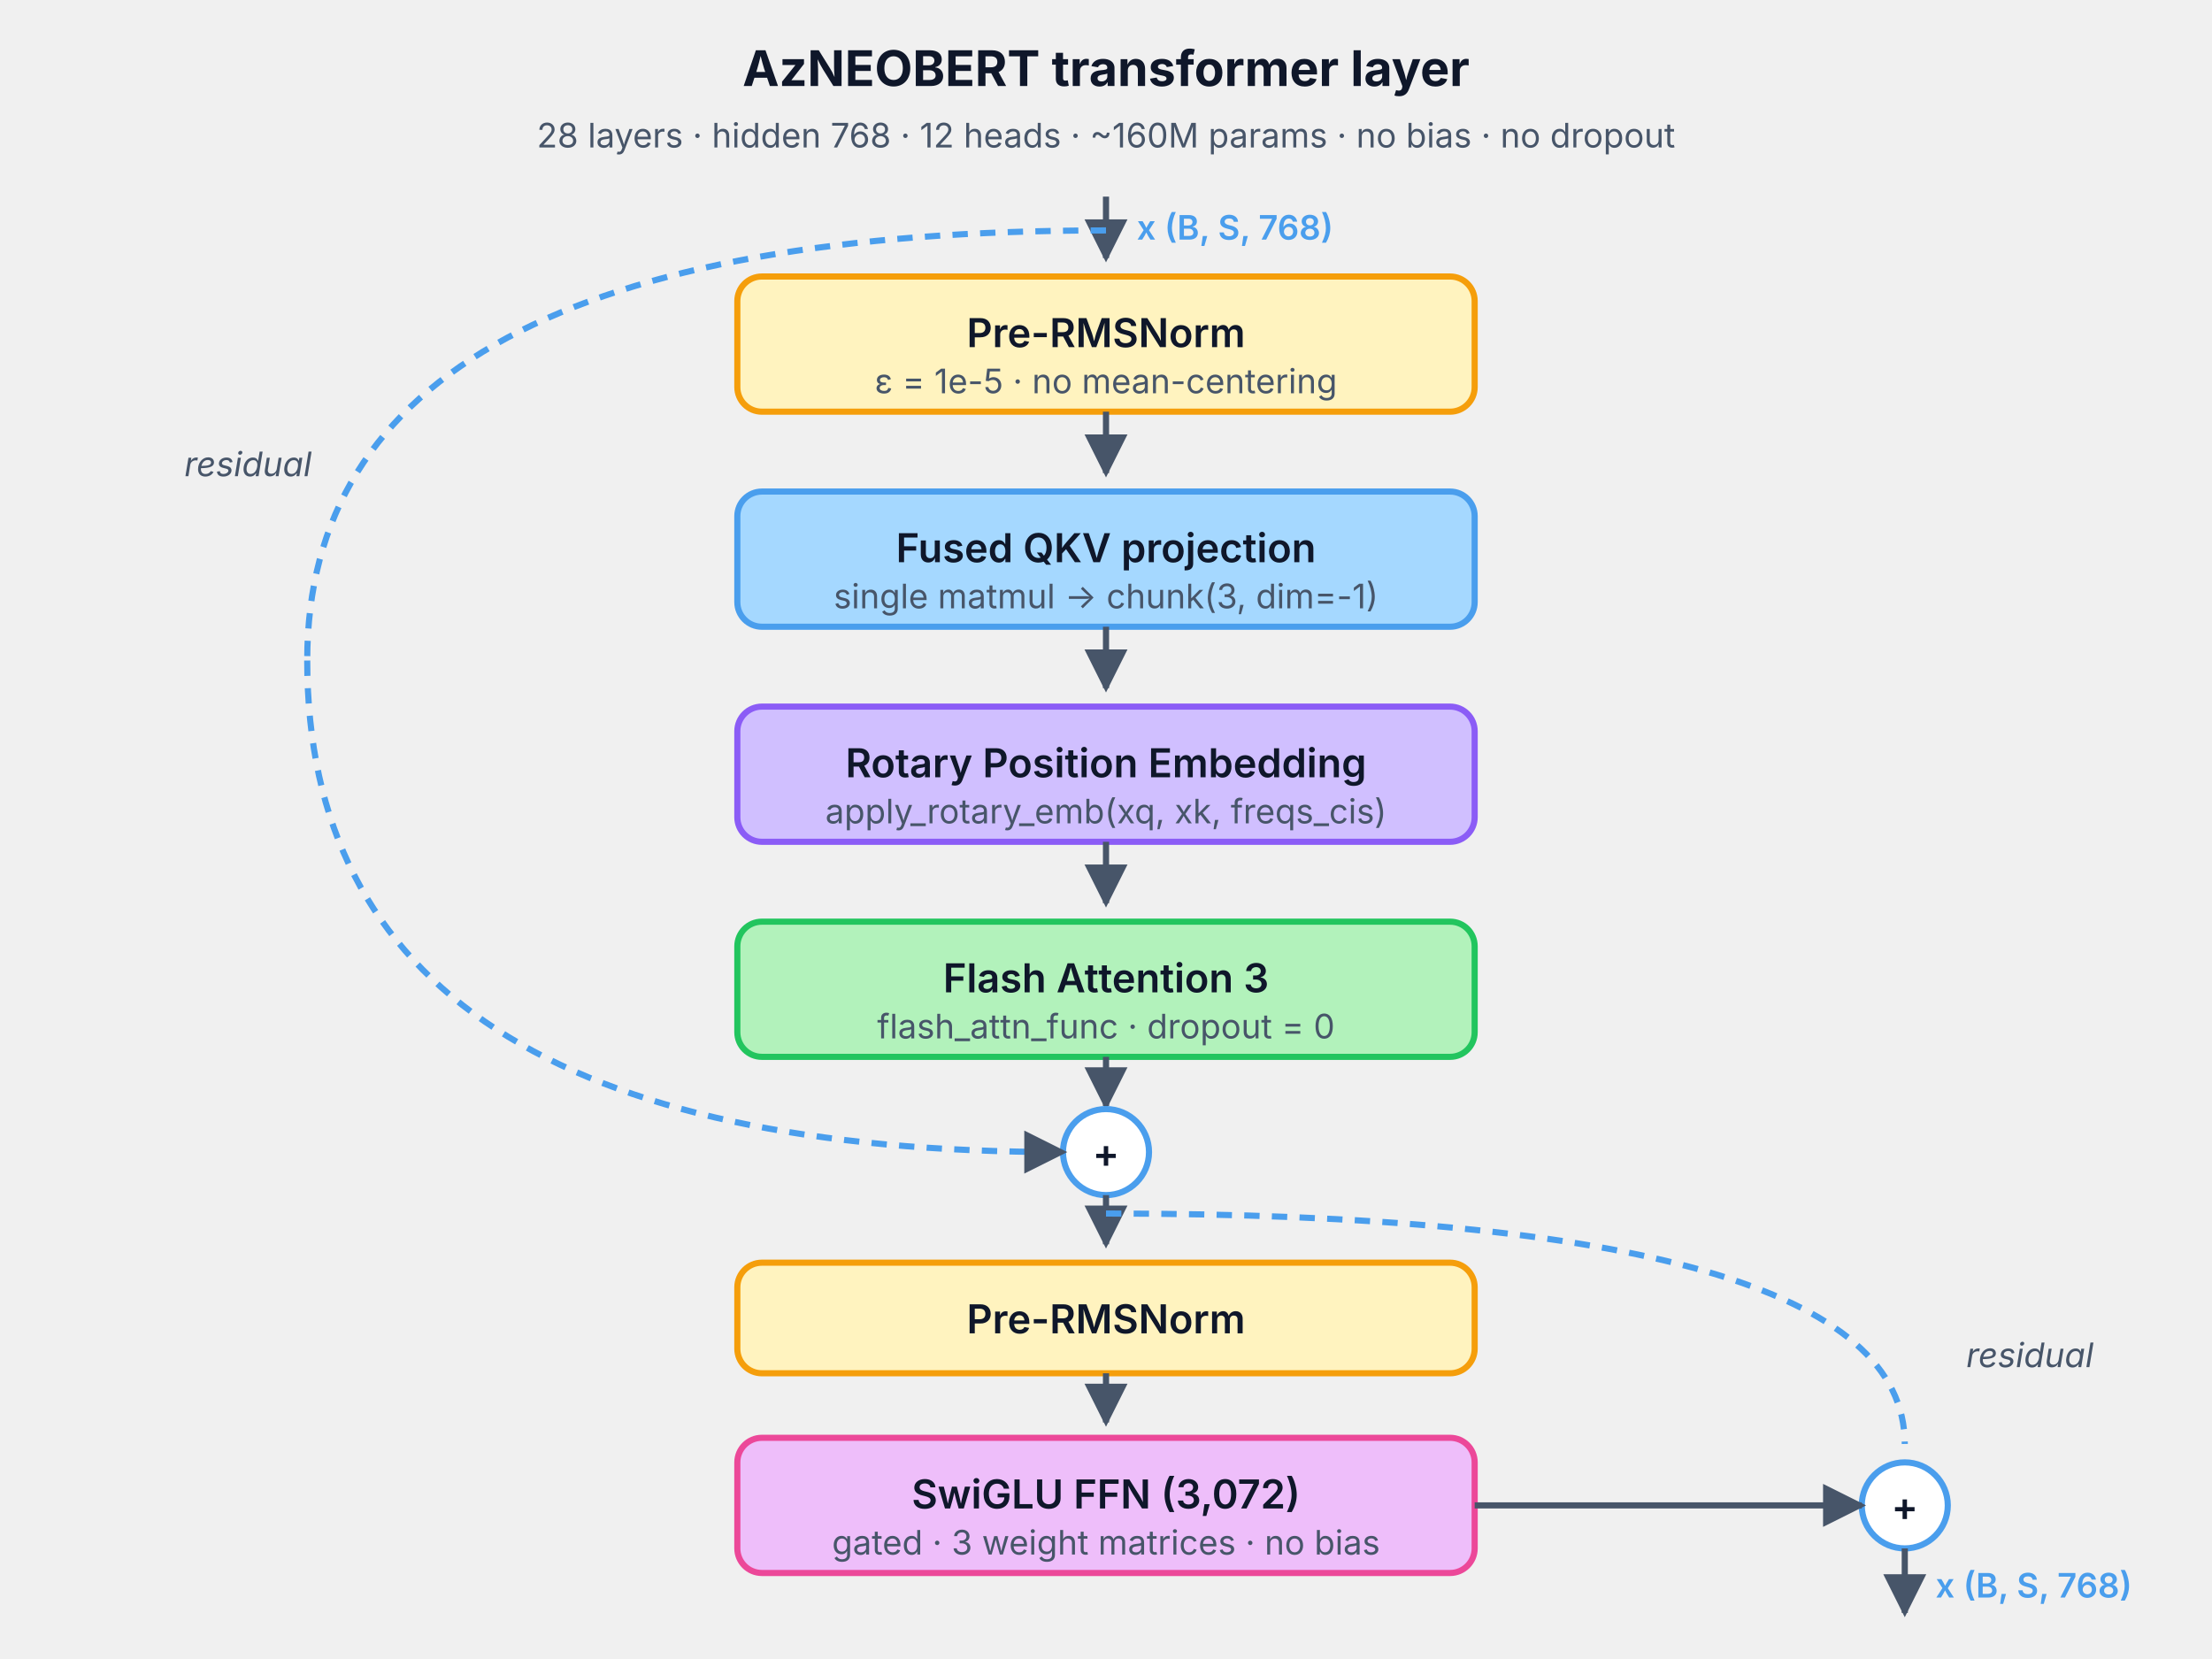
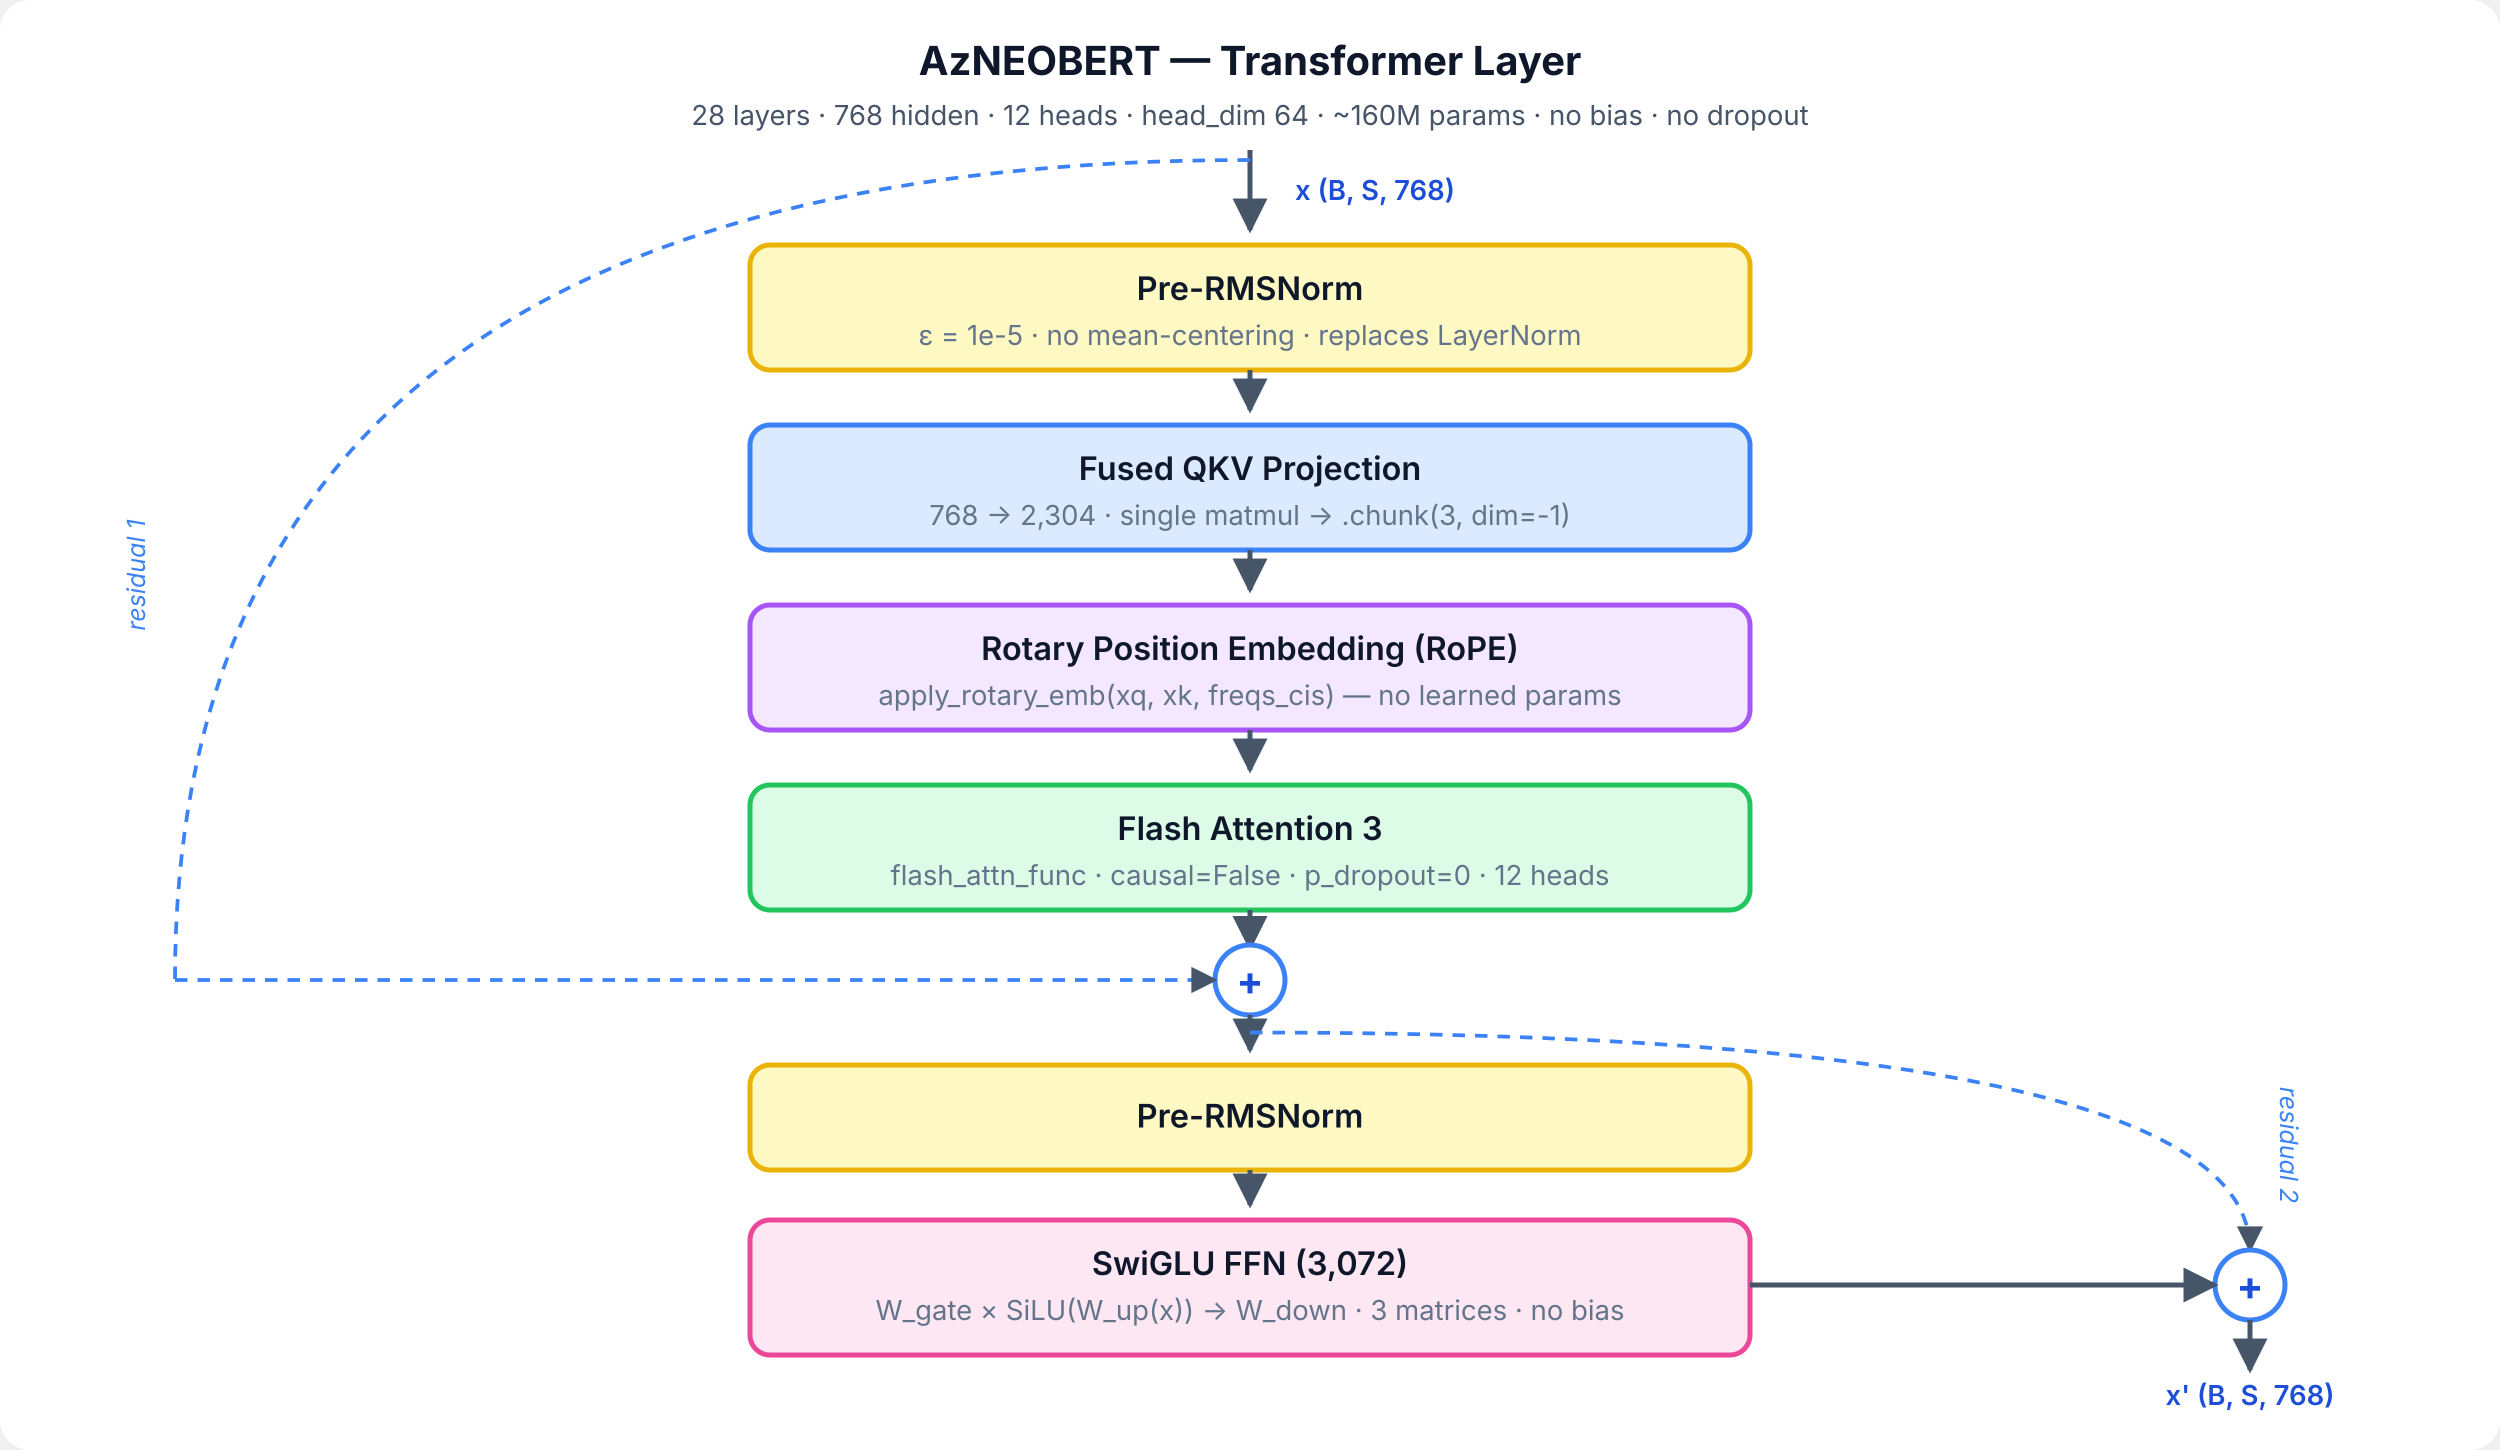
- <svg xmlns="http://www.w3.org/2000/svg" viewBox="0 0 720 540" font-family="-apple-system, BlinkMacSystemFont, 'Segoe UI', sans-serif">
+ <svg xmlns="http://www.w3.org/2000/svg" viewBox="0 0 1000 580" font-family="-apple-system, BlinkMacSystemFont, 'Segoe UI', sans-serif">
  <defs>
-     <marker id="arr2" viewBox="0 0 10 10" refX="9" refY="5" markerWidth="7" markerHeight="7" orient="auto">
+     <marker id="arrl" viewBox="0 0 10 10" refX="9" refY="5" markerWidth="7" markerHeight="7" orient="auto">
      <path d="M0 0 L10 5 L0 10 z" fill="#475569" />
+     </marker>
+     <marker id="arrd" viewBox="0 0 10 10" refX="9" refY="5" markerWidth="7" markerHeight="7" orient="auto">
+       <path d="M0 0 L10 5 L0 10 z" fill="#8b949e" />
    </marker>
  </defs>
  <style>
-     .lbl { font-size: 13px; fill: #0f172a; font-weight: 600; }
-     .sub { font-size: 11px; fill: #475569; }
-     .title { font-size: 16px; fill: #0f172a; font-weight: 700; }
-     .small { font-size: 11px; fill: #475569; font-style: italic; }
-     .signal { font-size: 11px; fill: #4a9eed; font-weight: 600; }
+     .title   { font-size: 16px; font-weight: 700; fill: #0f172a; }
+     .sub     { font-size: 11px; fill: #475569; }
+     .lbl     { font-size: 13px; font-weight: 600; fill: #0f172a; }
+     .detail  { font-size: 11px; fill: #64748b; }
+     .signal  { font-size: 11px; font-weight: 600; fill: #1d4ed8; }
+     .resid   { font-size: 10px; fill: #3b82f6; font-style: italic; }
+     .add-lbl { font-size: 16px; font-weight: 700; fill: #1d4ed8; }
+ 
+     .bg        { fill: #ffffff; }
+     .box-norm  { fill: #fef9c3; stroke: #eab308; stroke-width: 2; }
+     .box-attn  { fill: #dbeafe; stroke: #3b82f6; stroke-width: 2; }
+     .box-rope  { fill: #f3e8ff; stroke: #a855f7; stroke-width: 2; }
+     .box-flash { fill: #dcfce7; stroke: #22c55e; stroke-width: 2; }
+     .box-ffn   { fill: #fce7f3; stroke: #ec4899; stroke-width: 2; }
+     .add-node  { fill: #ffffff; stroke: #3b82f6; stroke-width: 2; }
+ 
+     .af   { stroke: #475569; stroke-width: 2;   fill: none; marker-end: url(#arrl); }
+     .ask  { stroke: #3b82f6; stroke-width: 1.5; fill: none; stroke-dasharray: 5 4; marker-end: url(#arrl); }
+     .ask0 { stroke: #3b82f6; stroke-width: 1.5; fill: none; stroke-dasharray: 5 4; }
+ 
    @media (prefers-color-scheme: dark) {
-       .lbl, .title { fill: #e2e8f0; }
-       .sub, .small { fill: #94a3b8; }
-       .signal { fill: #60a5fa; }
+       .title   { fill: #f1f5f9; }
+       .sub     { fill: #94a3b8; }
+       .lbl     { fill: #e2e8f0; }
+       .detail  { fill: #94a3b8; }
+       .signal  { fill: #93c5fd; }
+       .resid   { fill: #60a5fa; }
+       .add-lbl { fill: #93c5fd; }
+       .bg        { fill: #0d1117; }
+       .box-norm  { fill: #451a03; stroke: #fbbf24; }
+       .box-attn  { fill: #172554; stroke: #93c5fd; }
+       .box-rope  { fill: #2e1065; stroke: #d8b4fe; }
+       .box-flash { fill: #052e16; stroke: #86efac; }
+       .box-ffn   { fill: #4a044e; stroke: #f9a8d4; }
+       .add-node  { fill: #1e293b; stroke: #93c5fd; }
+       .af   { stroke: #64748b; marker-end: url(#arrd); }
+       .ask  { stroke: #60a5fa; marker-end: url(#arrd); }
+       .ask0 { stroke: #60a5fa; }
    }
  </style>
-   <text x="360" y="28" text-anchor="middle" class="title">AzNEOBERT transformer layer</text>
-   <text x="360" y="48" text-anchor="middle" class="sub">28 layers · hidden 768 · 12 heads · ~160M params · no bias · no dropout</text>
-   <line x1="360" y1="64" x2="360" y2="84" stroke="#475569" stroke-width="2" marker-end="url(#arr2)" />
-   <text x="370" y="78" class="signal">x (B, S, 768)</text>
-   <rect x="240" y="90" width="240" height="44" rx="8" fill="#fff3bf" stroke="#f59e0b" stroke-width="2" />
-   <text x="360" y="113" text-anchor="middle" class="lbl">Pre-RMSNorm</text>
-   <text x="360" y="128" text-anchor="middle" class="sub">ε = 1e-5 · no mean-centering</text>
-   <path d="M360 75 Q 100 75 100 215" fill="none" stroke="#4a9eed" stroke-width="2" stroke-dasharray="5 4" />
-   <text x="60" y="155" class="small">residual</text>
-   <line x1="360" y1="134" x2="360" y2="154" stroke="#475569" stroke-width="2" marker-end="url(#arr2)" />
-   <rect x="240" y="160" width="240" height="44" rx="8" fill="#a5d8ff" stroke="#4a9eed" stroke-width="2" />
-   <text x="360" y="183" text-anchor="middle" class="lbl">Fused QKV projection</text>
-   <text x="360" y="198" text-anchor="middle" class="sub">single matmul → chunk(3, dim=-1)</text>
-   <line x1="360" y1="204" x2="360" y2="224" stroke="#475569" stroke-width="2" marker-end="url(#arr2)" />
-   <rect x="240" y="230" width="240" height="44" rx="8" fill="#d0bfff" stroke="#8b5cf6" stroke-width="2" />
-   <text x="360" y="253" text-anchor="middle" class="lbl">Rotary Position Embedding</text>
-   <text x="360" y="268" text-anchor="middle" class="sub">apply_rotary_emb(xq, xk, freqs_cis)</text>
-   <line x1="360" y1="274" x2="360" y2="294" stroke="#475569" stroke-width="2" marker-end="url(#arr2)" />
-   <rect x="240" y="300" width="240" height="44" rx="8" fill="#b2f2bb" stroke="#22c55e" stroke-width="2" />
-   <text x="360" y="323" text-anchor="middle" class="lbl">Flash Attention 3</text>
-   <text x="360" y="338" text-anchor="middle" class="sub">flash_attn_func · dropout = 0</text>
-   <line x1="360" y1="344" x2="360" y2="360" stroke="#475569" stroke-width="2" marker-end="url(#arr2)" />
-   <circle cx="360" cy="375" r="14" fill="#fff" stroke="#4a9eed" stroke-width="2" />
-   <text x="360" y="380" text-anchor="middle" class="lbl">+</text>
-   <path d="M100 215 Q 100 375 346 375" fill="none" stroke="#4a9eed" stroke-width="2" stroke-dasharray="5 4" marker-end="url(#arr2)" />
-   <line x1="360" y1="389" x2="360" y2="405" stroke="#475569" stroke-width="2" marker-end="url(#arr2)" />
-   <path d="M360 395 Q 620 395 620 470" fill="none" stroke="#4a9eed" stroke-width="2" stroke-dasharray="5 4" />
-   <text x="640" y="445" class="small">residual</text>
-   <rect x="240" y="411" width="240" height="36" rx="8" fill="#fff3bf" stroke="#f59e0b" stroke-width="2" />
-   <text x="360" y="434" text-anchor="middle" class="lbl">Pre-RMSNorm</text>
-   <line x1="360" y1="447" x2="360" y2="463" stroke="#475569" stroke-width="2" marker-end="url(#arr2)" />
-   <rect x="240" y="468" width="240" height="44" rx="8" fill="#eebefa" stroke="#ec4899" stroke-width="2" />
-   <text x="360" y="491" text-anchor="middle" class="lbl">SwiGLU FFN (3,072)</text>
-   <text x="360" y="506" text-anchor="middle" class="sub">gated · 3 weight matrices · no bias</text>
-   <circle cx="620" cy="490" r="14" fill="#fff" stroke="#4a9eed" stroke-width="2" />
-   <text x="620" y="495" text-anchor="middle" class="lbl">+</text>
-   <line x1="480" y1="490" x2="606" y2="490" stroke="#475569" stroke-width="2" marker-end="url(#arr2)" />
-   <line x1="620" y1="504" x2="620" y2="525" stroke="#475569" stroke-width="2" marker-end="url(#arr2)" />
-   <text x="630" y="520" class="signal">x (B, S, 768)</text>
+   <rect x="0" y="0" width="1000" height="580" rx="12" class="bg" />
+   <text x="500" y="30" text-anchor="middle" class="title">AzNEOBERT — Transformer Layer</text>
+   <text x="500" y="50" text-anchor="middle" class="sub">28 layers · 768 hidden · 12 heads · head_dim 64 · ~160M params · no bias · no dropout</text>
+   <line x1="500" y1="60" x2="500" y2="92" class="af" />
+   <text x="518" y="80" class="signal">x  (B, S, 768)</text>
+   <path d="M 500 64 Q 70 64 70 392" class="ask0" />
+   <text x="58" y="230" text-anchor="middle" class="resid" transform="rotate(-90 58 230)">residual 1</text>
+   <rect x="300" y="98" width="400" height="50" rx="8" class="box-norm" />
+   <text x="500" y="120" text-anchor="middle" class="lbl">Pre-RMSNorm</text>
+   <text x="500" y="138" text-anchor="middle" class="detail">ε = 1e-5 · no mean-centering · replaces LayerNorm</text>
+   <line x1="500" y1="148" x2="500" y2="164" class="af" />
+   <rect x="300" y="170" width="400" height="50" rx="8" class="box-attn" />
+   <text x="500" y="192" text-anchor="middle" class="lbl">Fused QKV Projection</text>
+   <text x="500" y="210" text-anchor="middle" class="detail">768 → 2,304 · single matmul → .chunk(3, dim=-1)</text>
+   <line x1="500" y1="220" x2="500" y2="236" class="af" />
+   <rect x="300" y="242" width="400" height="50" rx="8" class="box-rope" />
+   <text x="500" y="264" text-anchor="middle" class="lbl">Rotary Position Embedding (RoPE)</text>
+   <text x="500" y="282" text-anchor="middle" class="detail">apply_rotary_emb(xq, xk, freqs_cis) — no learned params</text>
+   <line x1="500" y1="292" x2="500" y2="308" class="af" />
+   <rect x="300" y="314" width="400" height="50" rx="8" class="box-flash" />
+   <text x="500" y="336" text-anchor="middle" class="lbl">Flash Attention 3</text>
+   <text x="500" y="354" text-anchor="middle" class="detail">flash_attn_func · causal=False · p_dropout=0 · 12 heads</text>
+   <line x1="500" y1="364" x2="500" y2="379" class="af" />
+   <circle cx="500" cy="392" r="14" class="add-node" />
+   <text x="500" y="398" text-anchor="middle" class="add-lbl">+</text>
+   <line x1="70" y1="392" x2="486" y2="392" class="ask" />
+   <line x1="500" y1="406" x2="500" y2="420" class="af" />
+   <path d="M 500 413 Q 900 413 900 500" class="ask" />
+   <text x="912" y="458" text-anchor="middle" class="resid" transform="rotate(90 912 458)">residual 2</text>
+   <rect x="300" y="426" width="400" height="42" rx="8" class="box-norm" />
+   <text x="500" y="451" text-anchor="middle" class="lbl">Pre-RMSNorm</text>
+   <line x1="500" y1="468" x2="500" y2="482" class="af" />
+   <rect x="300" y="488" width="400" height="54" rx="8" class="box-ffn" />
+   <text x="500" y="510" text-anchor="middle" class="lbl">SwiGLU FFN  (3,072)</text>
+   <text x="500" y="528" text-anchor="middle" class="detail">W_gate × SiLU(W_up(x)) → W_down · 3 matrices · no bias</text>
+   <circle cx="900" cy="514" r="14" class="add-node" />
+   <text x="900" y="520" text-anchor="middle" class="add-lbl">+</text>
+   <line x1="700" y1="514" x2="886" y2="514" class="af" />
+   <line x1="900" y1="528" x2="900" y2="548" class="af" />
+   <text x="900" y="562" text-anchor="middle" class="signal">x'  (B, S, 768)</text>
</svg>
